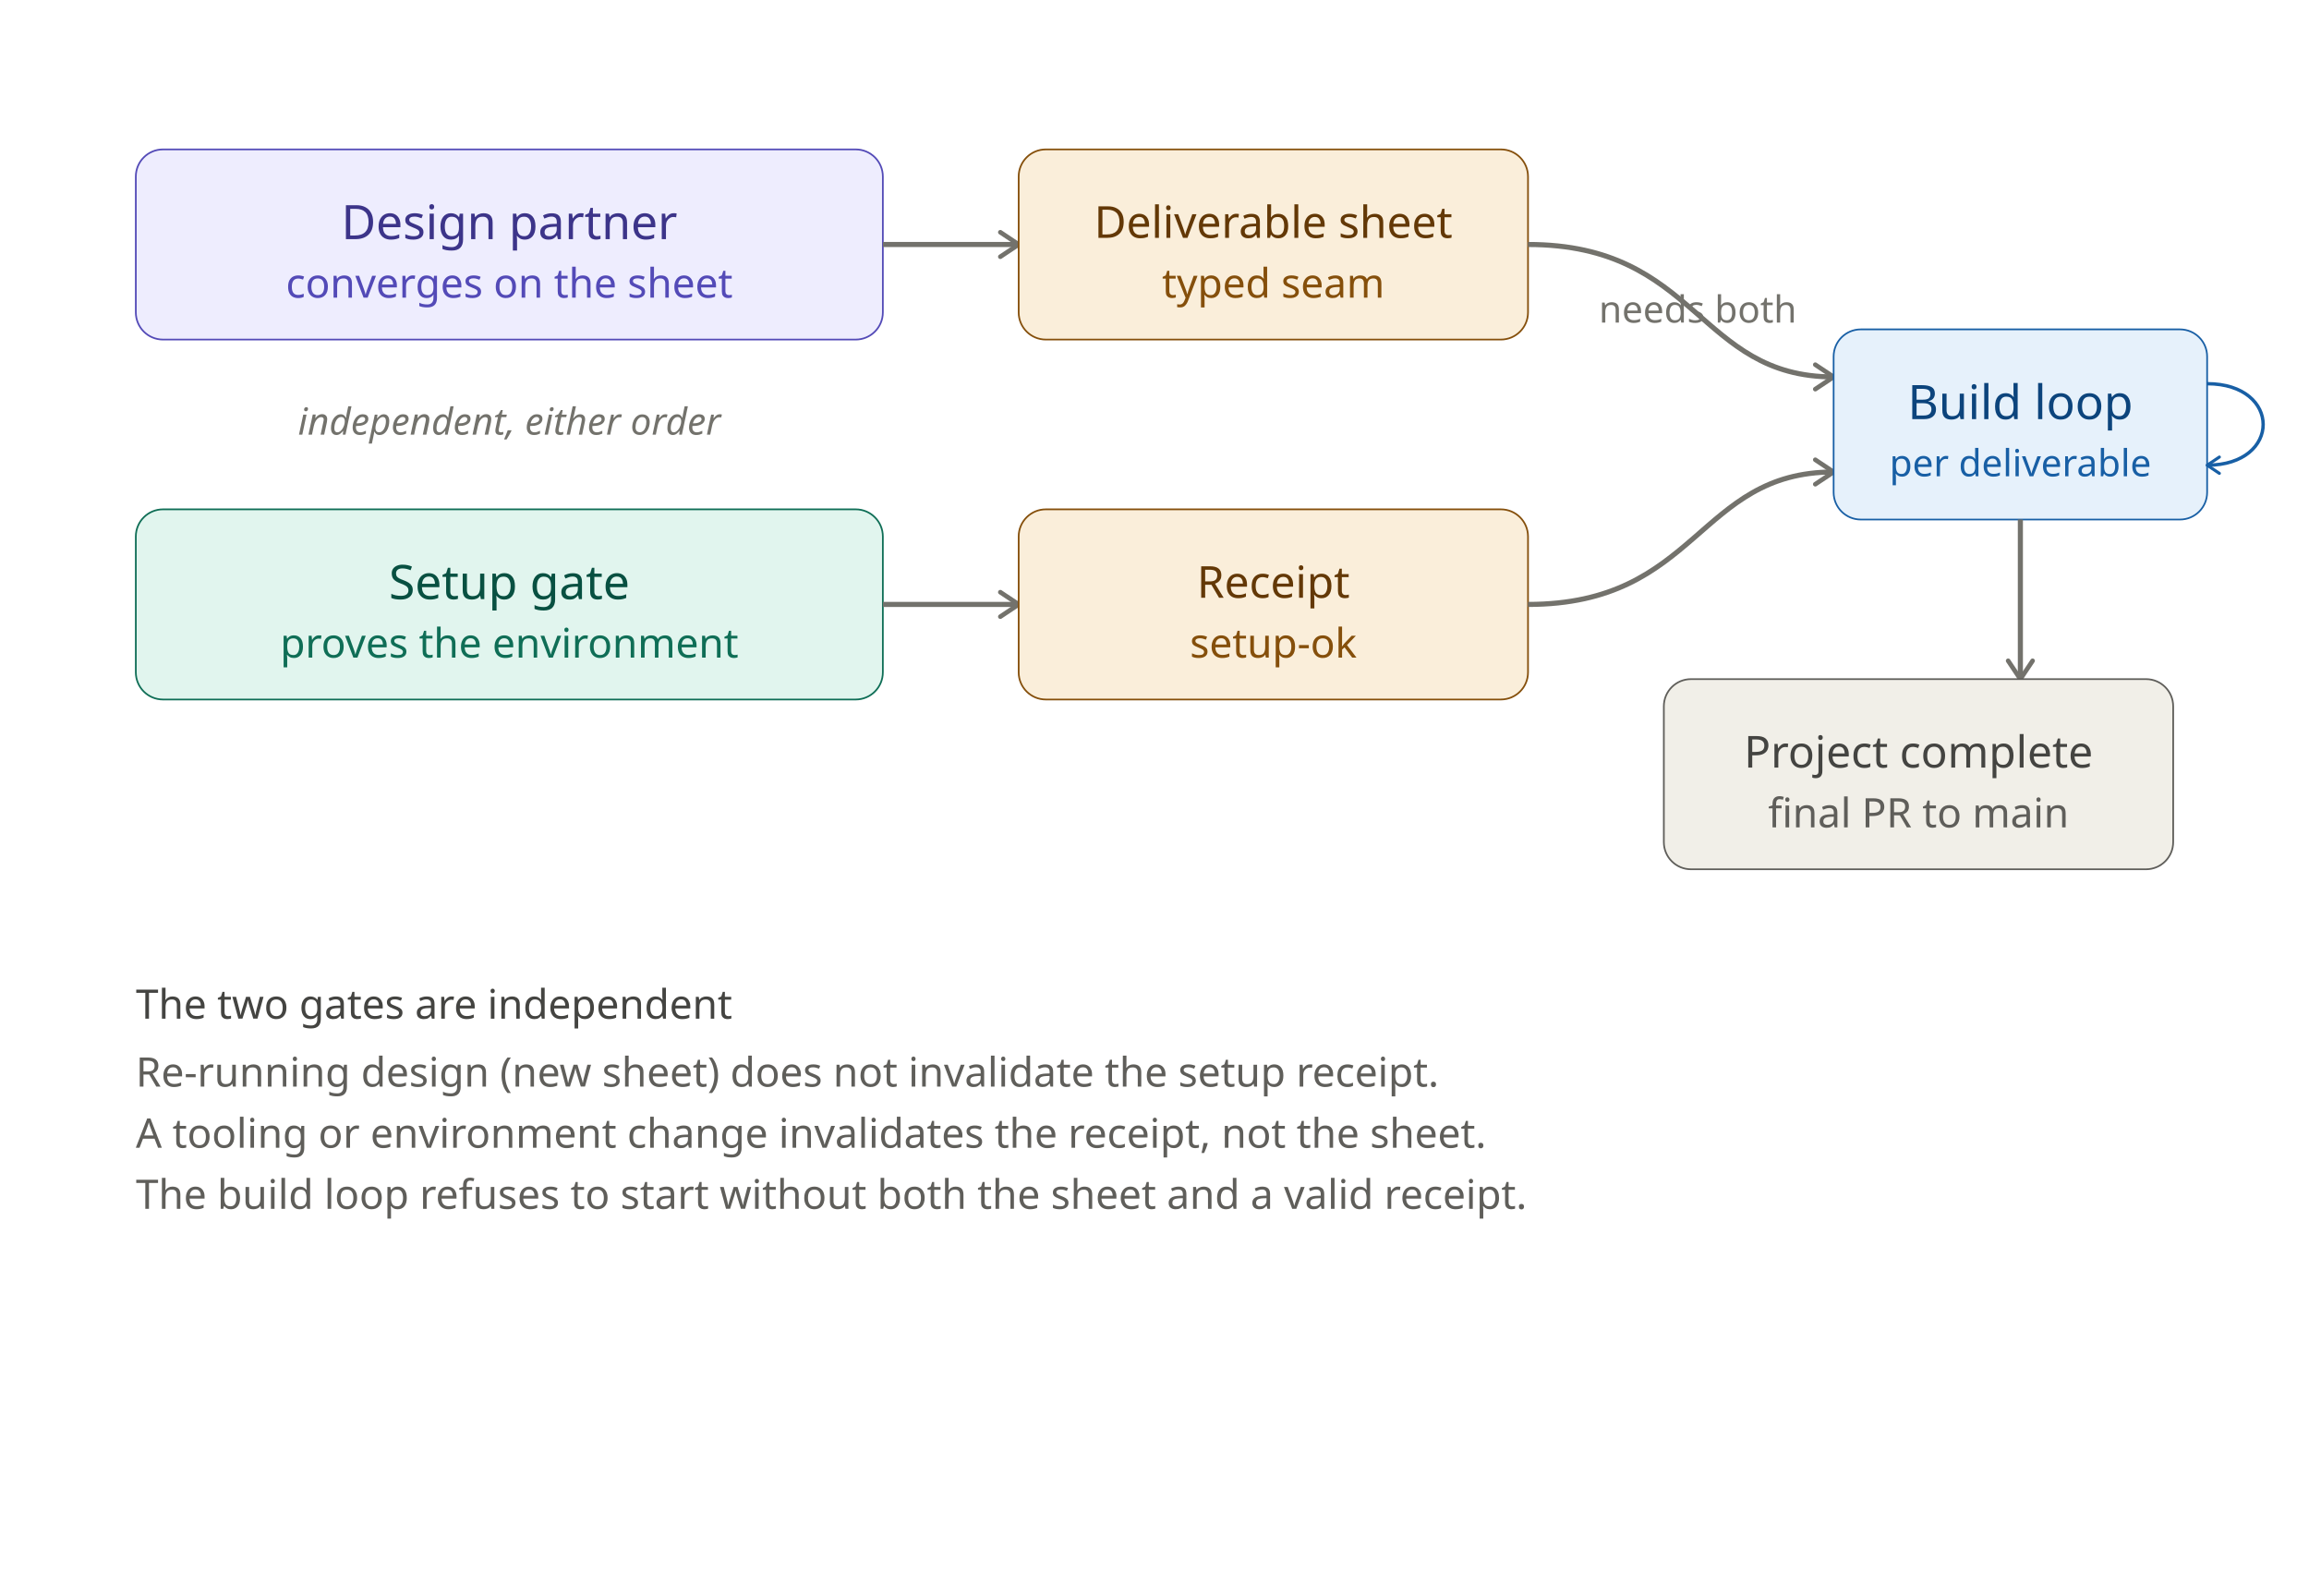
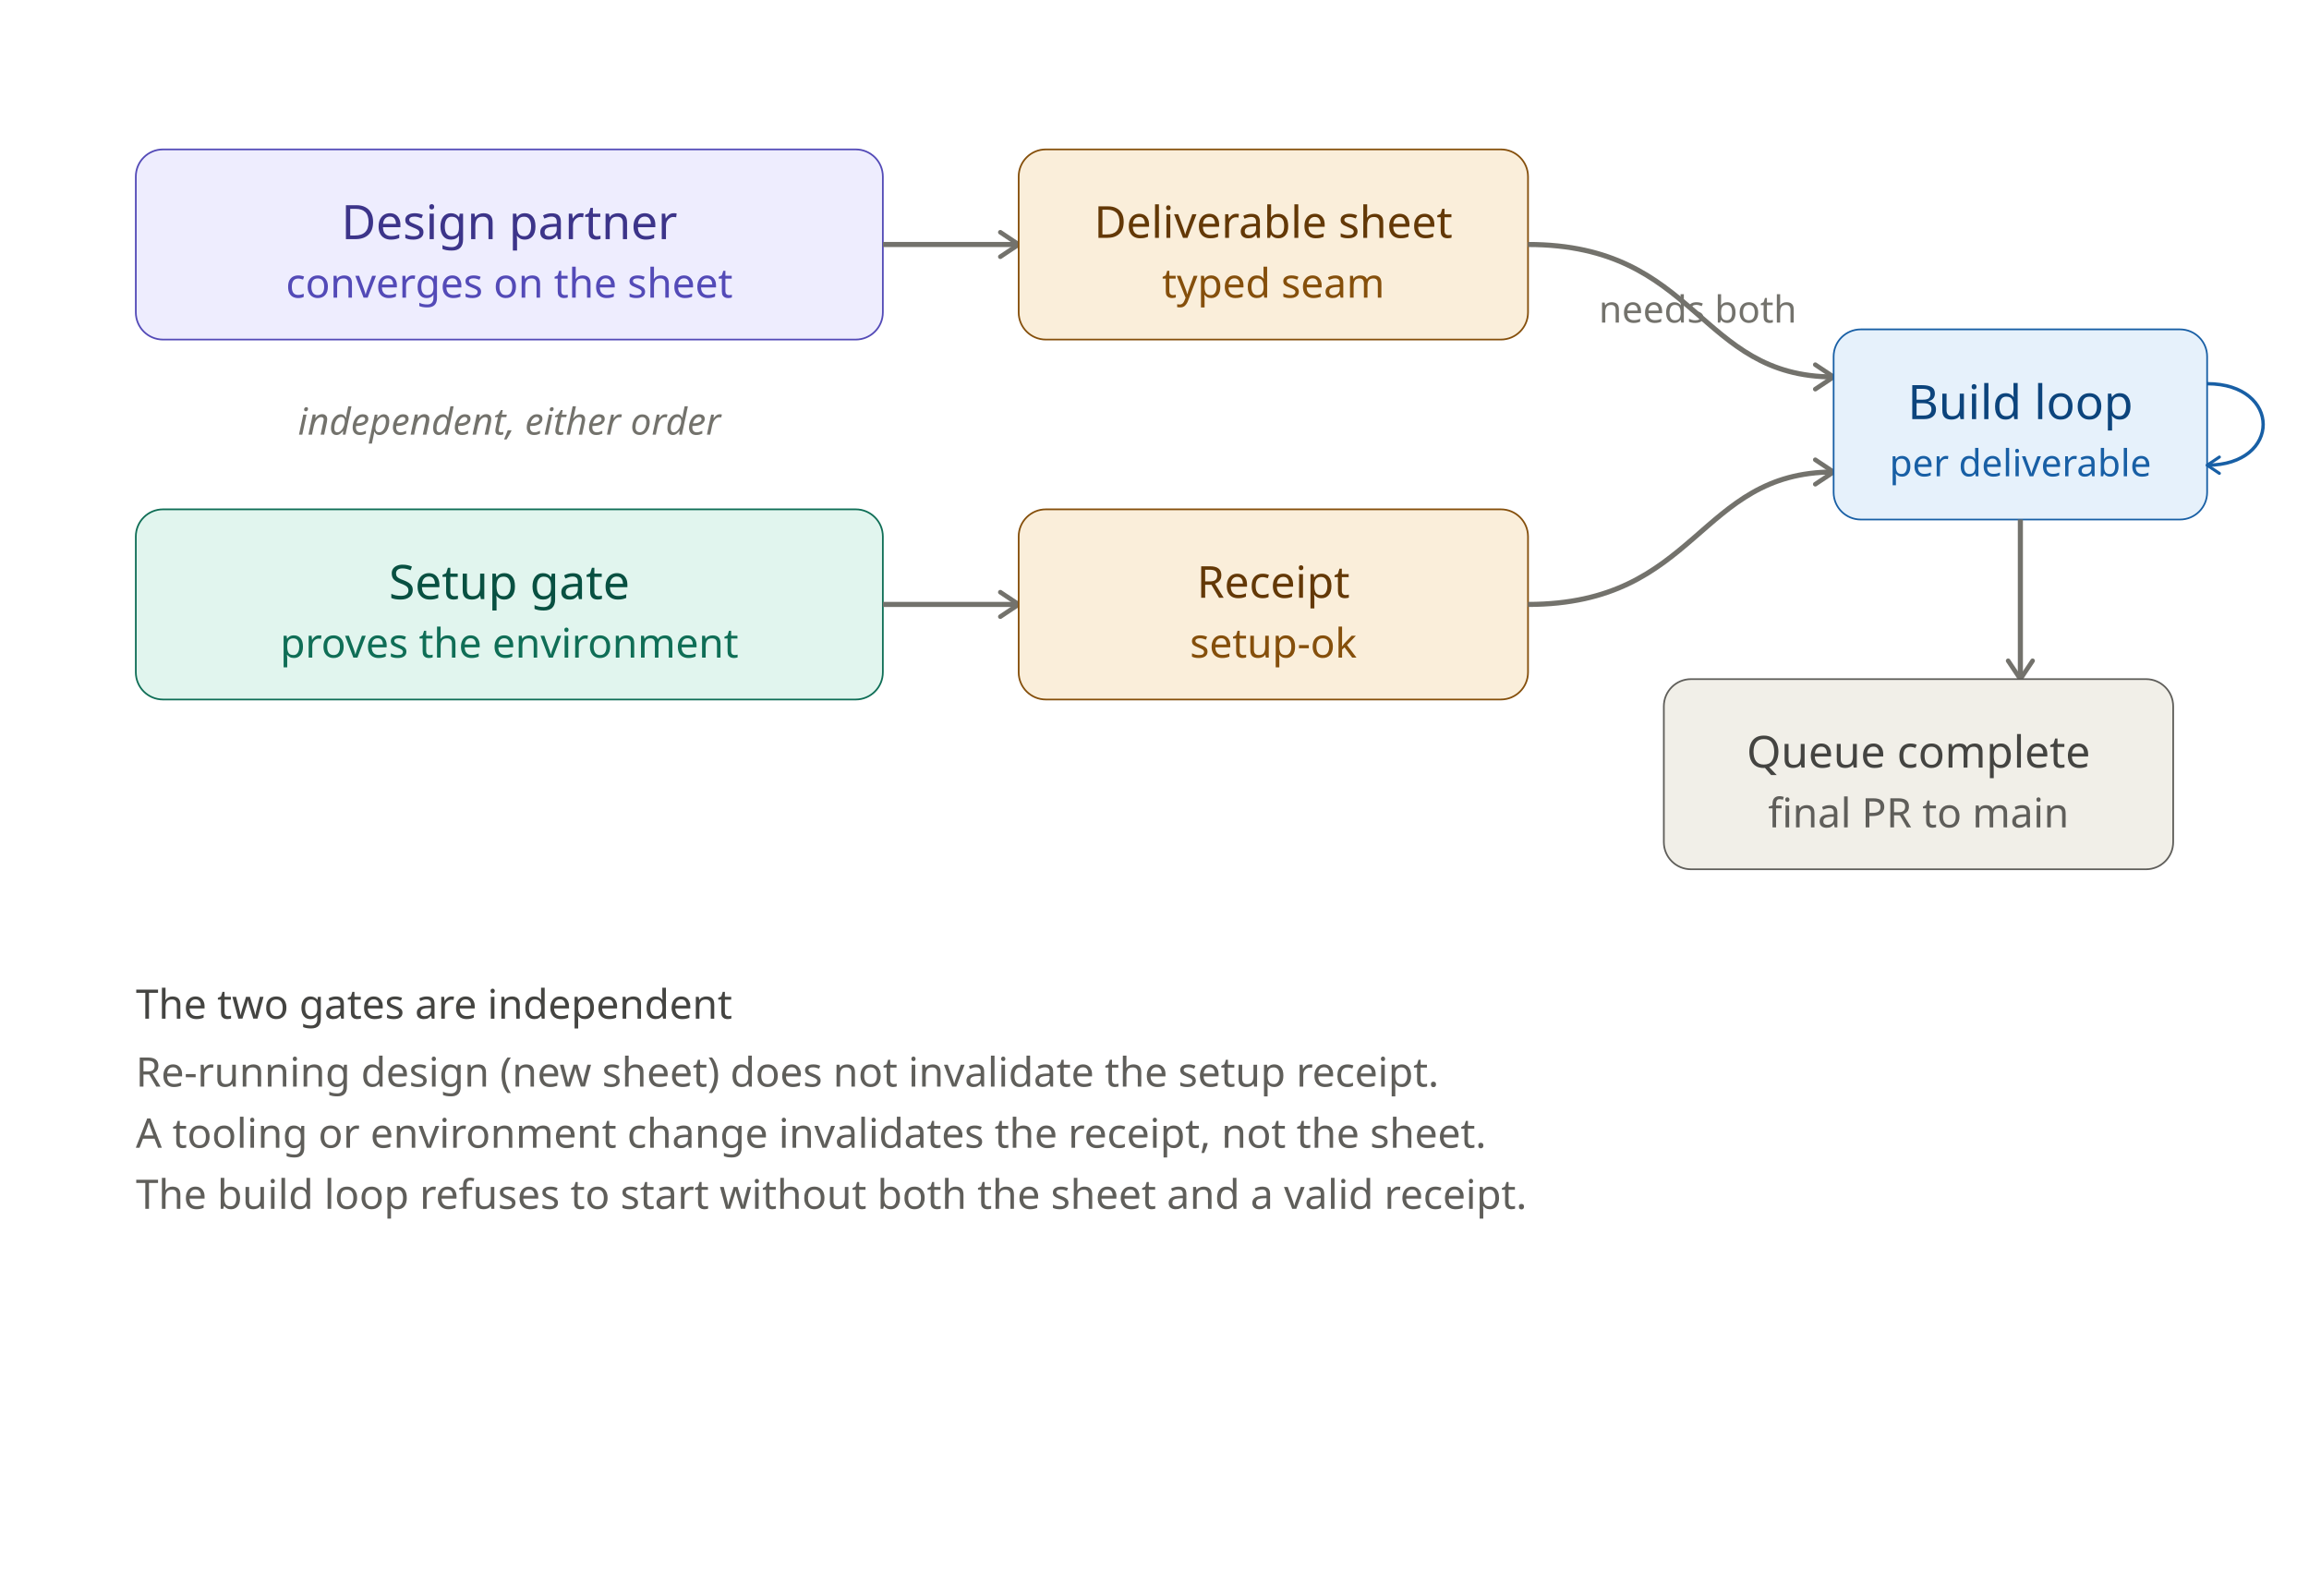
<svg xmlns="http://www.w3.org/2000/svg" width="680" viewBox="0 0 680 470" role="img" font-family="sans-serif">
  <defs>
    <marker id="arrow" viewBox="0 0 10 10" refX="8" refY="5" markerWidth="6" markerHeight="6" orient="auto-start-reverse">
      <path d="M2 1L8 5L2 9" fill="none" stroke="context-stroke" stroke-width="1.5" stroke-linecap="round" stroke-linejoin="round" />
    </marker>
  </defs>
  <rect x="40" y="44" width="220" height="56" rx="8" fill="#EEEDFE" stroke="#534AB7" stroke-width="0.5" />
  <text x="150" y="65" text-anchor="middle" dominant-baseline="central" fill="#3C3489" font-size="14" font-weight="500">Design partner</text>
  <text x="150" y="83" text-anchor="middle" dominant-baseline="central" fill="#534AB7" font-size="12">converges on the sheet</text>
  <line x1="260" y1="72" x2="300" y2="72" stroke="#73726c" stroke-width="1.5" marker-end="url(#arrow)" />
  <rect x="300" y="44" width="150" height="56" rx="8" fill="#FAEEDA" stroke="#854F0B" stroke-width="0.5" />
  <text x="375" y="65" text-anchor="middle" dominant-baseline="central" fill="#633806" font-size="13" font-weight="500">Deliverable sheet</text>
  <text x="375" y="83" text-anchor="middle" dominant-baseline="central" fill="#854F0B" font-size="12">typed seam</text>
  <rect x="40" y="150" width="220" height="56" rx="8" fill="#E1F5EE" stroke="#0F6E56" stroke-width="0.5" />
  <text x="150" y="171" text-anchor="middle" dominant-baseline="central" fill="#085041" font-size="14" font-weight="500">Setup gate</text>
  <text x="150" y="189" text-anchor="middle" dominant-baseline="central" fill="#0F6E56" font-size="12">proves the environment</text>
  <line x1="260" y1="178" x2="300" y2="178" stroke="#73726c" stroke-width="1.5" marker-end="url(#arrow)" />
  <rect x="300" y="150" width="150" height="56" rx="8" fill="#FAEEDA" stroke="#854F0B" stroke-width="0.5" />
  <text x="375" y="171" text-anchor="middle" dominant-baseline="central" fill="#633806" font-size="13" font-weight="500">Receipt</text>
  <text x="375" y="189" text-anchor="middle" dominant-baseline="central" fill="#854F0B" font-size="12">setup-ok</text>
  <text x="150" y="128" text-anchor="middle" fill="#73726c" font-size="11" font-style="italic">independent, either order</text>
  <path d="M450 72 C500 72, 500 111, 540 111" fill="none" stroke="#73726c" stroke-width="1.5" marker-end="url(#arrow)" />
  <path d="M450 178 C500 178, 500 139, 540 139" fill="none" stroke="#73726c" stroke-width="1.5" marker-end="url(#arrow)" />
  <rect x="540" y="97" width="110" height="56" rx="8" fill="#E6F1FB" stroke="#185FA5" stroke-width="0.5" />
  <text x="595" y="118" text-anchor="middle" dominant-baseline="central" fill="#0C447C" font-size="14" font-weight="500">Build loop</text>
  <text x="595" y="136" text-anchor="middle" dominant-baseline="central" fill="#185FA5" font-size="11">per deliverable</text>
  <text x="500" y="95" text-anchor="middle" fill="#73726c" font-size="11">needs both</text>
  <path d="M650 113 C672 113, 672 137, 650 137" fill="none" stroke="#185FA5" stroke-width="1" marker-end="url(#arrow)" />
  <line x1="595" y1="153" x2="595" y2="200" stroke="#73726c" stroke-width="1.5" marker-end="url(#arrow)" />
  <rect x="490" y="200" width="150" height="56" rx="8" fill="#F1EFE8" stroke="#5F5E5A" stroke-width="0.5" />
-   <text x="565" y="221" text-anchor="middle" dominant-baseline="central" fill="#444441" font-size="13" font-weight="500">Project complete</text>
+   <text x="565" y="221" text-anchor="middle" dominant-baseline="central" fill="#444441" font-size="13" font-weight="500">Queue complete</text>
  <text x="565" y="239" text-anchor="middle" dominant-baseline="central" fill="#5F5E5A" font-size="12">final PR to main</text>
  <text x="40" y="300" font-size="12" fill="#444441" font-weight="500">The two gates are independent</text>
  <text x="40" y="320" font-size="12" fill="#5F5E5A">Re-running design (new sheet) does not invalidate the setup receipt.</text>
  <text x="40" y="338" font-size="12" fill="#5F5E5A">A tooling or environment change invalidates the receipt, not the sheet.</text>
  <text x="40" y="356" font-size="12" fill="#5F5E5A">The build loop refuses to start without both the sheet and a valid receipt.</text>
</svg>
